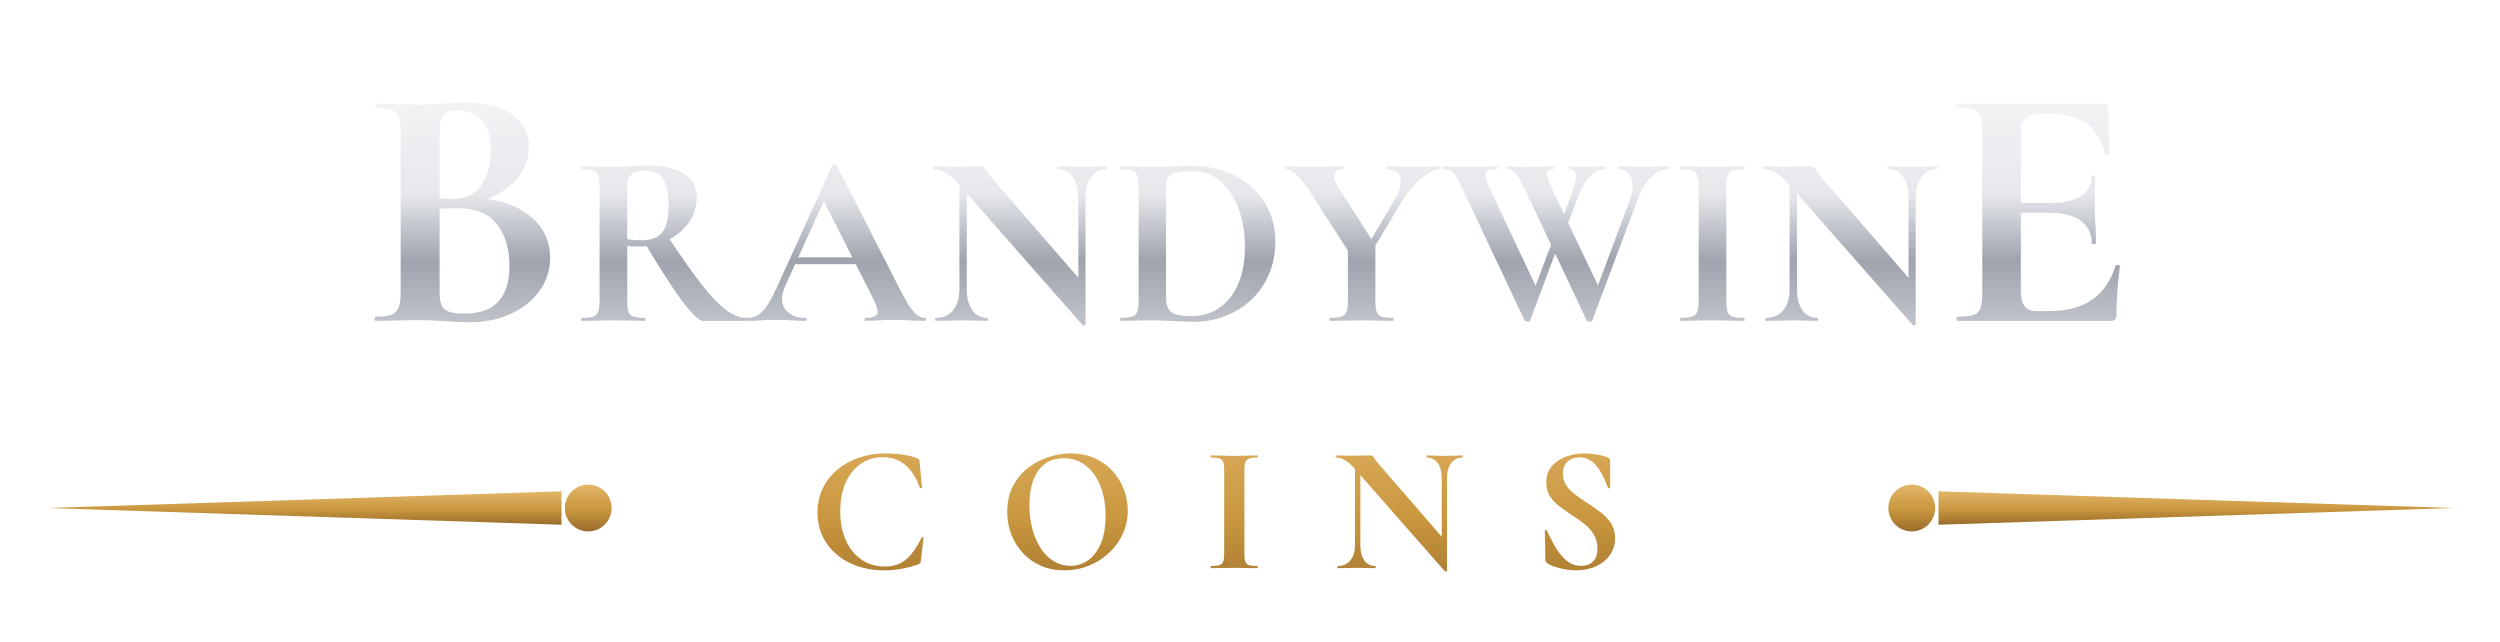
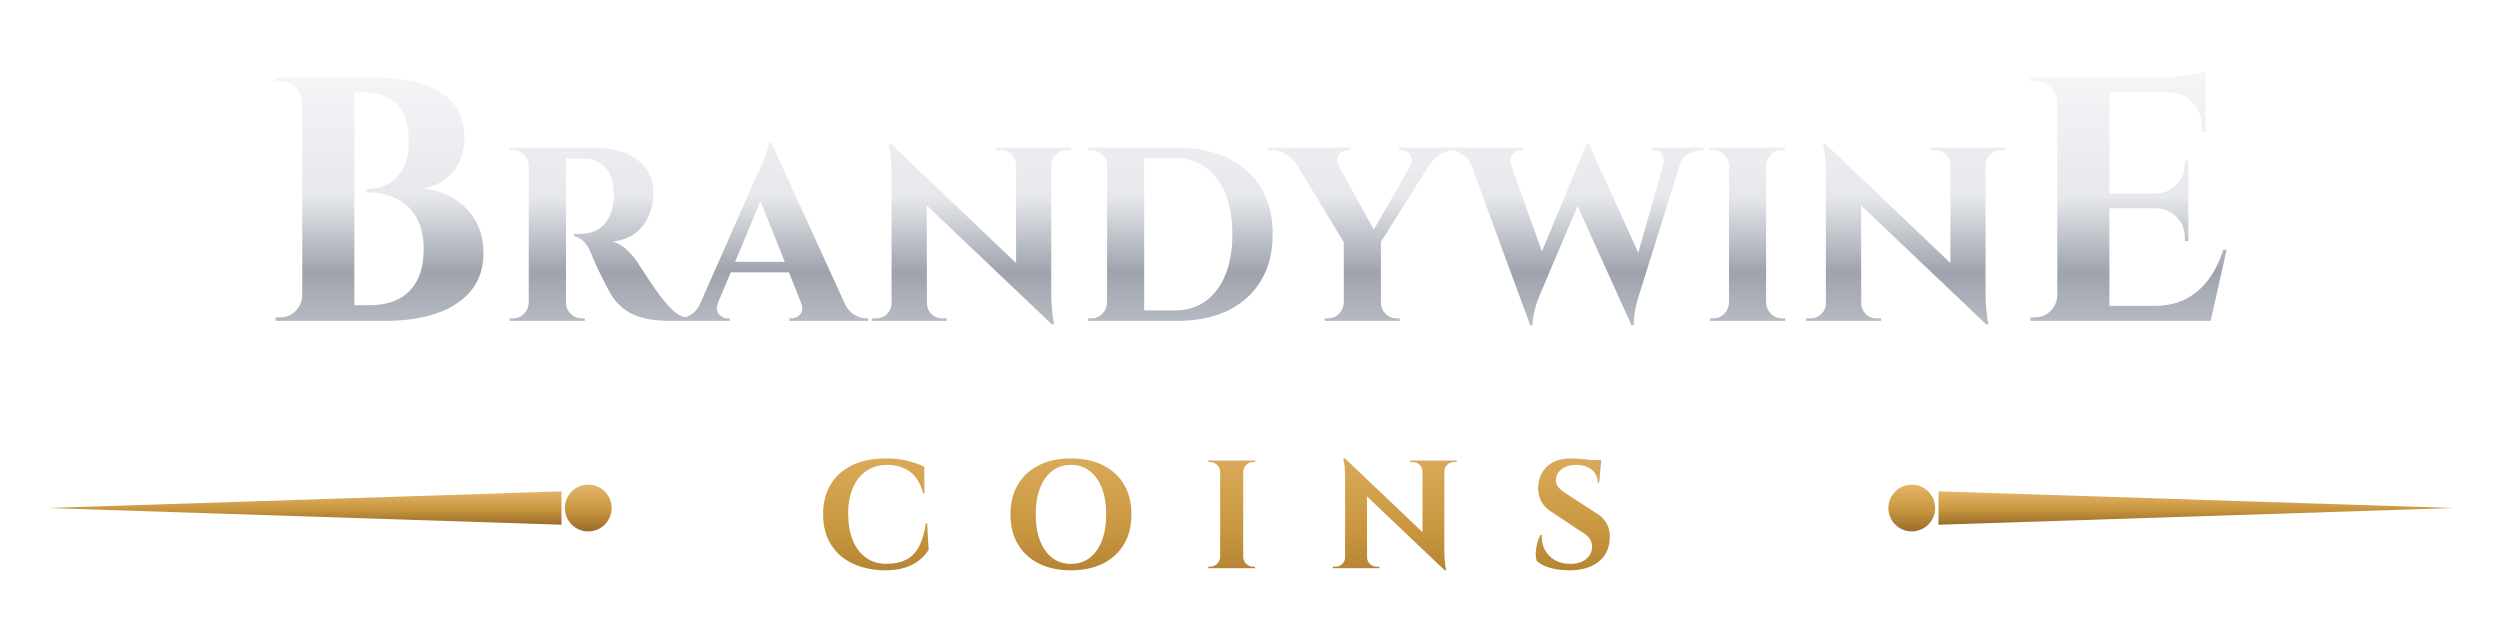
<svg xmlns="http://www.w3.org/2000/svg" viewBox="0 0 748 192" role="img" aria-label="Brandywine Coins">
  <defs>
-     <linearGradient id="bw-silver" gradientUnits="userSpaceOnUse" x1="0" y1="0.00" x2="0" y2="126.00">
+     <linearGradient id="bw-silver" gradientUnits="userSpaceOnUse" x1="0" y1="-6.00" x2="0" y2="135.00">
      <stop offset="0%" stop-color="#FFFFFF" />
      <stop offset="46%" stop-color="#E6E8EC" />
      <stop offset="62%" stop-color="#9EA3AD" />
      <stop offset="100%" stop-color="#F4F5F7" />
    </linearGradient>
-     <linearGradient id="bw-gold" gradientUnits="userSpaceOnUse" x1="0" y1="120.00" x2="0" y2="185.00">
+     <linearGradient id="bw-gold" gradientUnits="userSpaceOnUse" x1="0" y1="125.00" x2="0" y2="187.00">
      <stop offset="0%" stop-color="#E3B569" />
      <stop offset="55%" stop-color="#C8963E" />
      <stop offset="100%" stop-color="#9A6C2C" />
    </linearGradient>
    <linearGradient id="bw-gold-orn" x1="0" y1="0" x2="0" y2="1">
      <stop offset="0%" stop-color="#E3B569" />
      <stop offset="55%" stop-color="#C8963E" />
      <stop offset="100%" stop-color="#9A6C2C" />
    </linearGradient>
  </defs>
-   <path fill="url(#bw-silver)" d="M139.96 61.16 141.10 59.29Q148.28 59.29 153.53 61.58Q158.78 63.86 161.69 67.87Q164.60 71.87 164.60 77.18Q164.60 82.58 161.48 86.95Q158.36 91.32 152.90 93.87Q147.44 96.42 140.58 96.42Q137.77 96.42 133.46 96.10Q129.14 95.79 125.60 95.79Q121.86 95.79 118.48 95.90Q115.10 96.00 112.40 96.00Q112.08 96.00 112.08 95.38Q112.08 94.75 112.40 94.75Q115.31 94.75 116.92 94.23Q118.53 93.71 119.21 92.15Q119.88 90.59 119.88 87.58V39.42Q119.88 36.41 119.26 34.90Q118.64 33.39 117.02 32.82Q115.41 32.25 112.50 32.25Q112.29 32.25 112.29 31.62Q112.29 31.00 112.50 31.00Q115.20 31.00 118.53 31.16Q121.86 31.31 125.60 31.31Q128.62 31.31 131.84 31.00Q135.07 30.69 138.40 30.69Q144.64 30.69 149.06 32.20Q153.48 33.70 155.87 36.67Q158.26 39.63 158.26 44.10Q158.26 49.82 153.68 54.56Q149.11 59.29 139.96 61.16ZM136.84 32.98Q134.86 32.98 133.66 33.60Q132.47 34.22 132.00 35.63Q131.53 37.03 131.53 39.63V60.02L127.68 59.29Q131.12 59.39 133.30 59.44Q135.48 59.50 135.69 59.50Q141.31 59.50 144.12 55.28Q146.92 51.07 146.92 45.04Q146.92 41.09 145.73 38.38Q144.53 35.68 142.30 34.33Q140.06 32.98 136.84 32.98ZM138.81 93.82Q145.99 93.82 149.21 90.12Q152.44 86.43 152.44 79.67Q152.44 71.98 148.74 67.14Q145.05 62.30 136.94 62.30Q135.90 62.30 133.40 62.36Q130.91 62.41 128.10 62.93L131.53 61.68V87.58Q131.53 89.66 132.00 91.06Q132.47 92.46 134.03 93.14Q135.59 93.82 138.81 93.82Z M210.24 96.00Q209.13 96.00 206.65 93.22Q204.18 90.45 200.70 85.20Q197.22 79.94 192.85 72.62L199.66 70.54Q205.58 79.50 209.76 84.90Q213.94 90.30 217.20 92.71Q220.46 95.11 223.42 95.11Q223.56 95.11 223.56 95.56Q223.56 96.00 223.42 96.00Q218.24 96.00 214.98 96.00Q211.72 96.00 210.24 96.00ZM194.33 49.53Q201.14 49.53 204.80 52.01Q208.47 54.49 208.47 58.93Q208.47 63.29 206.03 66.66Q203.58 70.03 199.77 71.88Q195.96 73.73 191.74 73.73Q190.71 73.73 189.63 73.73Q188.56 73.73 187.67 73.65V90.01Q187.67 92.15 188.04 93.26Q188.41 94.37 189.52 94.74Q190.63 95.11 192.93 95.11Q193.08 95.11 193.08 95.56Q193.08 96.00 192.93 96.00Q191.00 96.00 188.64 95.93Q186.27 95.85 183.46 95.85Q180.79 95.85 178.39 95.93Q175.98 96.00 174.06 96.00Q173.84 96.00 173.84 95.56Q173.84 95.11 174.06 95.11Q176.35 95.11 177.46 94.74Q178.57 94.37 178.98 93.26Q179.39 92.15 179.39 90.01V55.74Q179.39 53.60 179.02 52.53Q178.65 51.45 177.54 51.05Q176.43 50.64 174.13 50.64Q173.98 50.64 173.98 50.19Q173.98 49.75 174.13 49.75Q176.06 49.75 178.42 49.86Q180.79 49.97 183.46 49.97Q185.90 49.97 188.82 49.75Q191.74 49.53 194.33 49.53ZM200.03 61.74Q200.03 57.37 199.14 55.08Q198.26 52.78 196.70 51.93Q195.15 51.08 193.15 51.08Q190.19 51.08 188.93 52.19Q187.67 53.30 187.67 55.89V71.58Q188.71 71.73 189.89 71.80Q191.08 71.88 191.97 71.88Q196.33 71.88 198.18 69.47Q200.03 67.07 200.03 61.74Z M236.32 79.05 237.43 76.98H258.74L259.26 79.05ZM276.72 95.11Q277.09 95.11 277.09 95.56Q277.09 96.00 276.72 96.00Q274.50 96.00 272.10 95.85Q269.69 95.70 267.47 95.70Q264.96 95.70 263.11 95.85Q261.26 96.00 258.96 96.00Q258.67 96.00 258.67 95.56Q258.67 95.11 258.96 95.11Q262.00 95.11 262.48 93.89Q262.96 92.67 261.11 89.04L246.09 59.37L249.71 53.01L234.99 85.49Q232.99 89.93 234.91 92.52Q236.84 95.11 240.98 95.11Q241.35 95.11 241.35 95.56Q241.35 96.00 240.98 96.00Q238.76 96.00 236.91 95.85Q235.06 95.70 232.25 95.70Q229.36 95.70 227.62 95.85Q225.88 96.00 223.37 96.00Q223.07 96.00 223.07 95.56Q223.07 95.11 223.37 95.11Q225.37 95.11 226.81 94.26Q228.25 93.41 229.70 91.15Q231.14 88.90 232.99 84.75L249.05 49.45Q249.12 49.23 249.71 49.20Q250.30 49.16 250.38 49.45L268.88 85.86Q270.65 89.34 271.95 91.38Q273.24 93.41 274.39 94.26Q275.54 95.11 276.72 95.11Z M287.05 86.60V51.45L289.27 51.60V86.60Q289.27 90.52 290.89 92.82Q292.52 95.11 295.41 95.11Q295.56 95.11 295.56 95.56Q295.56 96.00 295.41 96.00Q293.78 96.00 292.04 95.93Q290.30 95.85 288.23 95.85Q286.01 95.85 283.90 95.93Q281.79 96.00 280.02 96.00Q279.79 96.00 279.79 95.56Q279.79 95.11 280.02 95.11Q283.27 95.11 285.16 92.82Q287.05 90.52 287.05 86.60ZM324.79 97.11Q324.79 97.33 324.45 97.37Q324.12 97.41 323.97 97.33L287.49 55.82Q284.83 52.78 282.98 51.71Q281.13 50.64 279.28 50.64Q279.13 50.64 279.13 50.19Q279.13 49.75 279.28 49.75Q280.76 49.75 282.31 49.82Q283.86 49.90 285.20 49.90Q287.86 49.90 290.01 49.82Q292.15 49.75 293.34 49.75Q294.30 49.75 294.78 50.60Q295.26 51.45 297.04 53.60L324.19 84.90ZM324.79 59.22V97.11L322.64 94.89V59.22Q322.64 55.30 321.01 52.97Q319.38 50.64 316.50 50.64Q316.35 50.64 316.35 50.19Q316.35 49.75 316.50 49.75Q318.13 49.75 319.87 49.86Q321.60 49.97 323.68 49.97Q325.67 49.97 327.60 49.86Q329.52 49.75 331.15 49.75Q331.30 49.75 331.30 50.19Q331.30 50.64 331.15 50.64Q328.19 50.64 326.49 52.97Q324.79 55.30 324.79 59.22Z M357.16 96.30Q354.80 96.30 351.24 96.07Q347.69 95.85 344.75 95.85Q342.07 95.85 339.64 95.93Q337.20 96.00 335.26 96.00Q335.11 96.00 335.11 95.56Q335.11 95.11 335.26 95.11Q337.54 95.11 338.71 94.74Q339.88 94.37 340.27 93.26Q340.66 92.15 340.66 90.01V55.74Q340.66 53.60 340.28 52.53Q339.89 51.45 338.77 51.05Q337.65 50.64 335.41 50.64Q335.19 50.64 335.19 50.19Q335.19 49.75 335.41 49.75Q337.33 49.75 339.70 49.86Q342.07 49.97 344.77 49.97Q347.47 49.97 350.66 49.79Q353.85 49.60 356.13 49.60Q363.82 49.60 369.53 52.56Q375.24 55.52 378.41 60.63Q381.58 65.73 381.58 72.10Q381.58 77.65 379.66 82.12Q377.73 86.60 374.34 89.75Q370.94 92.89 366.52 94.59Q362.09 96.30 357.16 96.30ZM356.42 94.59Q361.12 94.59 364.73 92.19Q368.34 89.78 370.41 85.11Q372.48 80.43 372.48 73.72Q372.48 67.44 370.56 62.33Q368.63 57.22 365.15 54.23Q361.67 51.23 356.87 51.23Q352.55 51.23 350.71 52.04Q348.88 52.85 348.88 55.89V89.19Q348.88 91.93 350.31 93.26Q351.74 94.59 356.42 94.59Z M408.04 75.43 417.14 59.96Q419.58 55.82 419.03 53.23Q418.47 50.64 415.00 50.64Q414.77 50.64 414.77 50.19Q414.77 49.75 415.00 49.75Q417.36 49.75 419.44 49.86Q421.51 49.97 424.99 49.97Q426.84 49.97 427.98 49.86Q429.13 49.75 430.76 49.75Q430.91 49.75 430.91 50.19Q430.91 50.64 430.76 50.64Q429.28 50.64 427.21 51.93Q425.13 53.23 423.06 55.45Q420.99 57.67 419.21 60.63L409.59 76.69ZM403.75 75.72 392.50 58.26Q389.54 53.67 387.80 52.16Q386.06 50.64 384.88 50.64Q384.66 50.64 384.66 50.19Q384.66 49.75 384.88 49.75Q385.99 49.75 387.17 49.86Q388.36 49.97 389.47 49.97Q391.54 49.97 393.91 49.94Q396.27 49.90 398.38 49.82Q400.49 49.75 401.82 49.75Q401.97 49.75 401.97 50.19Q401.97 50.64 401.82 50.64Q399.68 50.64 399.27 52.12Q398.86 53.60 400.20 55.60L410.85 72.39ZM403.30 73.06 411.52 72.39V90.01Q411.52 92.15 411.89 93.26Q412.26 94.37 413.37 94.74Q414.48 95.11 416.77 95.11Q416.99 95.11 416.99 95.56Q416.99 96.00 416.77 96.00Q414.85 96.00 412.52 95.93Q410.19 95.85 407.37 95.85Q404.71 95.85 402.27 95.93Q399.83 96.00 397.90 96.00Q397.75 96.00 397.75 95.56Q397.75 95.11 397.90 95.11Q400.20 95.11 401.34 94.74Q402.49 94.37 402.90 93.26Q403.30 92.15 403.30 90.01Z M466.91 71.51 457.81 95.93Q457.74 96.22 457.04 96.22Q456.33 96.22 456.18 95.93L437.31 55.89Q436.28 53.67 435.54 52.56Q434.80 51.45 433.95 51.05Q433.10 50.64 431.69 50.64Q431.47 50.64 431.47 50.19Q431.47 49.75 431.69 49.75Q432.58 49.75 433.06 49.82Q433.54 49.90 434.39 49.94Q435.24 49.97 437.09 49.97Q440.42 49.97 442.38 49.94Q444.34 49.90 445.60 49.82Q446.86 49.75 447.82 49.75Q448.04 49.75 448.04 50.19Q448.04 50.64 447.82 50.64Q444.79 50.64 444.49 51.86Q444.20 53.08 446.12 57.22L460.11 86.90L457.00 92.00L465.51 69.43ZM499.18 49.75Q499.33 49.75 499.33 50.19Q499.33 50.64 499.18 50.64Q496.44 50.64 494.04 52.97Q491.63 55.30 490.08 59.37L476.39 95.93Q476.31 96.22 475.61 96.22Q474.91 96.22 474.76 95.93L455.89 55.89Q454.70 53.45 453.59 52.04Q452.48 50.64 451.15 50.64Q450.93 50.64 450.93 50.19Q450.93 49.75 451.15 49.75Q451.89 49.75 452.34 49.82Q452.78 49.90 453.48 49.94Q454.19 49.97 455.74 49.97Q459.88 49.97 461.70 49.86Q463.51 49.75 464.69 49.75Q464.92 49.75 464.92 50.19Q464.92 50.64 464.69 50.64Q462.70 50.64 462.73 51.86Q462.77 53.08 464.69 57.22L478.83 86.90L475.65 92.00L487.63 59.89Q489.11 55.89 488.12 53.27Q487.12 50.64 484.30 50.64Q484.08 50.64 484.08 50.19Q484.08 49.75 484.30 49.75Q486.23 49.75 488.04 49.86Q489.85 49.97 492.59 49.97Q494.66 49.97 496.00 49.86Q497.33 49.75 499.18 49.75ZM465.95 69.43 469.80 59.15Q471.50 54.78 471.47 52.71Q471.43 50.64 469.58 50.64Q469.36 50.64 469.36 50.19Q469.36 49.75 469.58 49.75Q470.32 49.75 470.54 49.82Q470.76 49.90 471.47 49.94Q472.17 49.97 474.39 49.97Q476.24 49.97 477.39 49.86Q478.53 49.75 480.16 49.75Q480.31 49.75 480.31 50.19Q480.31 50.64 480.16 50.64Q477.64 50.64 475.65 52.78Q473.65 54.93 471.95 59.37L467.36 71.51Z M516.52 90.01Q516.52 92.15 516.89 93.26Q517.26 94.37 518.37 94.74Q519.48 95.11 521.78 95.11Q522.00 95.11 522.00 95.56Q522.00 96.00 521.78 96.00Q519.84 96.00 517.49 95.93Q515.14 95.85 512.31 95.85Q509.61 95.85 507.20 95.93Q504.79 96.00 502.83 96.00Q502.69 96.00 502.69 95.56Q502.69 95.11 502.86 95.11Q505.11 95.11 506.27 94.74Q507.42 94.37 507.83 93.26Q508.24 92.15 508.24 90.01V55.74Q508.24 53.60 507.85 52.53Q507.46 51.45 506.29 51.05Q505.12 50.64 502.83 50.64Q502.69 50.64 502.69 50.19Q502.69 49.75 502.83 49.75Q504.79 49.75 507.20 49.86Q509.61 49.97 512.31 49.97Q515.14 49.97 517.53 49.86Q519.92 49.75 521.78 49.75Q522.00 49.75 522.00 50.19Q522.00 50.64 521.78 50.64Q519.54 50.64 518.41 51.08Q517.29 51.53 516.91 52.64Q516.52 53.75 516.52 55.89Z M535.44 86.60V51.45L537.66 51.60V86.60Q537.66 90.52 539.29 92.82Q540.91 95.11 543.80 95.11Q543.95 95.11 543.95 95.56Q543.95 96.00 543.80 96.00Q542.17 96.00 540.43 95.93Q538.69 95.85 536.62 95.85Q534.40 95.85 532.29 95.93Q530.18 96.00 528.41 96.00Q528.19 96.00 528.19 95.56Q528.19 95.11 528.41 95.11Q531.66 95.11 533.55 92.82Q535.44 90.52 535.44 86.60ZM573.18 97.11Q573.18 97.33 572.84 97.37Q572.51 97.41 572.36 97.33L535.88 55.82Q533.22 52.78 531.37 51.71Q529.52 50.64 527.67 50.64Q527.52 50.64 527.52 50.19Q527.52 49.75 527.67 49.75Q529.15 49.75 530.70 49.82Q532.26 49.90 533.59 49.90Q536.25 49.90 538.40 49.82Q540.54 49.75 541.73 49.75Q542.69 49.75 543.17 50.60Q543.65 51.45 545.43 53.60L572.59 84.90ZM573.18 59.22V97.11L571.03 94.89V59.22Q571.03 55.30 569.40 52.97Q567.78 50.64 564.89 50.64Q564.74 50.64 564.74 50.19Q564.74 49.75 564.89 49.75Q566.52 49.75 568.26 49.86Q570.00 49.97 572.07 49.97Q574.07 49.97 575.99 49.86Q577.91 49.75 579.54 49.75Q579.69 49.75 579.69 50.19Q579.69 50.64 579.54 50.64Q576.58 50.64 574.88 52.97Q573.18 55.30 573.18 59.22Z M631.68 96.00H585.71Q585.40 96.00 585.40 95.38Q585.40 94.75 585.71 94.75Q588.93 94.75 590.49 94.23Q592.05 93.71 592.57 92.15Q593.09 90.59 593.09 87.58V39.42Q593.09 36.41 592.57 34.90Q592.05 33.39 590.49 32.82Q588.93 32.25 585.71 32.25Q585.40 32.25 585.40 31.62Q585.40 31.00 585.71 31.00H629.81Q630.85 31.00 630.85 31.94L631.05 45.77Q631.05 45.98 630.53 46.08Q630.01 46.18 629.81 45.87Q628.14 39.74 624.19 36.88Q620.24 34.02 613.79 34.02H610.67Q608.59 34.02 607.24 34.59Q605.89 35.16 605.26 36.41Q604.64 37.66 604.64 39.53V87.16Q604.64 89.14 605.16 90.49Q605.68 91.84 606.72 92.46Q607.76 93.09 609.42 93.09H612.85Q620.97 93.09 625.85 89.76Q630.74 86.43 633.03 79.46Q633.13 79.15 633.71 79.31Q634.28 79.46 634.28 79.67Q633.86 82.69 633.55 86.80Q633.24 90.90 633.24 94.44Q633.24 96.00 631.68 96.00ZM625.85 72.81Q625.85 68.54 622.63 66.10Q619.41 63.66 613.17 63.66H599.13V60.74H613.27Q619.41 60.74 622.58 58.61Q625.75 56.48 625.75 52.84Q625.75 52.53 626.32 52.53Q626.89 52.53 626.89 52.84Q626.89 56.27 626.84 58.20Q626.79 60.12 626.79 62.20Q626.79 64.80 626.95 67.30Q627.10 69.79 627.10 72.81Q627.10 73.02 626.48 73.02Q625.85 73.02 625.85 72.81Z" />
-   <path fill="url(#bw-gold)" d="M265.00 135.66Q266.62 135.66 268.38 135.82Q270.13 135.98 271.70 136.30Q273.27 136.63 274.35 137.11Q274.83 137.28 274.97 137.52Q275.10 137.76 275.16 138.36L275.86 145.86Q275.86 146.02 275.59 146.08Q275.32 146.13 275.21 145.92Q273.70 141.54 270.92 139.17Q268.14 136.79 264.14 136.79Q260.47 136.79 257.58 138.76Q254.69 140.73 253.04 144.35Q251.40 147.97 251.40 152.99Q251.40 156.77 252.37 159.82Q253.34 162.87 255.12 165.03Q256.90 167.19 259.33 168.35Q261.76 169.51 264.68 169.51Q268.51 169.51 271.02 167.44Q273.54 165.36 275.75 160.82Q275.86 160.66 276.10 160.71Q276.34 160.77 276.34 160.93L275.53 167.62Q275.48 168.27 275.34 168.46Q275.21 168.65 274.72 168.87Q272.13 169.78 269.57 170.22Q267.00 170.65 264.68 170.65Q258.85 170.65 254.31 168.46Q249.78 166.27 247.18 162.36Q244.59 158.44 244.59 153.37Q244.59 149.48 246.13 146.21Q247.67 142.95 250.45 140.60Q253.23 138.25 256.96 136.95Q260.68 135.66 265.00 135.66Z M318.47 170.65Q314.59 170.65 311.43 169.27Q308.27 167.89 306.03 165.46Q303.79 163.03 302.57 159.88Q301.36 156.72 301.36 153.15Q301.36 148.78 303.06 145.48Q304.76 142.19 307.57 140.00Q310.37 137.82 313.72 136.74Q317.07 135.66 320.36 135.66Q324.36 135.66 327.52 137.09Q330.68 138.52 332.89 140.95Q335.11 143.38 336.27 146.46Q337.43 149.53 337.43 152.77Q337.43 156.55 335.92 159.79Q334.40 163.03 331.79 165.46Q329.17 167.89 325.74 169.27Q322.31 170.65 318.47 170.65ZM320.26 169.30Q323.28 169.30 325.66 167.57Q328.03 165.84 329.41 162.49Q330.79 159.15 330.79 154.34Q330.79 149.37 329.27 145.48Q327.76 141.60 324.95 139.36Q322.15 137.11 318.20 137.11Q313.29 137.11 310.64 140.84Q308.00 144.57 308.00 151.15Q308.00 155.10 308.92 158.42Q309.83 161.74 311.48 164.19Q313.13 166.65 315.37 167.97Q317.61 169.30 320.26 169.30Z M372.33 165.63Q372.33 167.19 372.60 168.00Q372.87 168.81 373.68 169.08Q374.49 169.35 376.16 169.35Q376.32 169.35 376.32 169.68Q376.32 170.00 376.16 170.00Q374.74 170.00 373.03 169.95Q371.32 169.89 369.25 169.89Q367.28 169.89 365.53 169.95Q363.77 170.00 362.34 170.00Q362.23 170.00 362.23 169.68Q362.23 169.35 362.36 169.35Q364.00 169.35 364.84 169.08Q365.69 168.81 365.98 168.00Q366.28 167.19 366.28 165.63V140.62Q366.28 139.06 366.00 138.27Q365.71 137.49 364.86 137.19Q364.00 136.90 362.34 136.90Q362.23 136.90 362.23 136.57Q362.23 136.25 362.34 136.25Q363.77 136.25 365.53 136.33Q367.28 136.41 369.25 136.41Q371.32 136.41 373.06 136.33Q374.80 136.25 376.16 136.25Q376.32 136.25 376.32 136.57Q376.32 136.90 376.16 136.90Q374.53 136.90 373.71 137.22Q372.89 137.55 372.61 138.36Q372.33 139.17 372.33 140.73Z M405.40 163.14V137.49L407.02 137.60V163.14Q407.02 166.00 408.21 167.68Q409.39 169.35 411.50 169.35Q411.61 169.35 411.61 169.68Q411.61 170.00 411.50 170.00Q410.31 170.00 409.04 169.95Q407.77 169.89 406.26 169.89Q404.64 169.89 403.10 169.95Q401.56 170.00 400.27 170.00Q400.11 170.00 400.11 169.68Q400.11 169.35 400.27 169.35Q402.64 169.35 404.02 167.68Q405.40 166.00 405.40 163.14ZM432.94 170.81Q432.94 170.97 432.69 171.00Q432.45 171.03 432.34 170.97L405.72 140.68Q403.78 138.46 402.43 137.68Q401.08 136.90 399.73 136.90Q399.62 136.90 399.62 136.57Q399.62 136.25 399.73 136.25Q400.81 136.25 401.94 136.30Q403.08 136.36 404.05 136.36Q405.99 136.36 407.56 136.30Q409.12 136.25 409.99 136.25Q410.69 136.25 411.04 136.87Q411.39 137.49 412.69 139.06L432.51 161.90ZM432.94 143.16V170.81L431.37 169.19V143.16Q431.37 140.30 430.18 138.60Q429.00 136.90 426.89 136.90Q426.78 136.90 426.78 136.57Q426.78 136.25 426.89 136.25Q428.08 136.25 429.35 136.33Q430.62 136.41 432.13 136.41Q433.59 136.41 434.99 136.33Q436.39 136.25 437.58 136.25Q437.69 136.25 437.69 136.57Q437.69 136.90 437.58 136.90Q435.42 136.90 434.18 138.60Q432.94 140.30 432.94 143.16Z M467.62 141.70Q467.62 143.76 468.68 145.30Q469.73 146.83 471.43 148.08Q473.13 149.32 475.02 150.56Q477.07 151.86 478.94 153.29Q480.80 154.72 482.01 156.58Q483.23 158.44 483.23 161.04Q483.23 163.90 481.69 166.06Q480.15 168.22 477.53 169.43Q474.91 170.65 471.56 170.65Q469.94 170.65 468.19 170.32Q466.43 170.00 465.00 169.51Q463.57 169.03 462.92 168.49Q462.71 168.33 462.55 168.14Q462.38 167.95 462.38 167.46L462.22 158.88Q462.17 158.61 462.47 158.58Q462.76 158.55 462.82 158.77Q463.63 160.44 464.60 162.31Q465.57 164.17 466.79 165.73Q468.00 167.30 469.51 168.30Q471.02 169.30 472.97 169.30Q474.21 169.30 475.34 168.87Q476.48 168.43 477.21 167.30Q477.94 166.17 477.94 164.17Q477.94 161.63 476.80 159.82Q475.67 158.01 473.89 156.63Q472.10 155.26 470.16 154.02Q468.27 152.77 466.54 151.45Q464.81 150.13 463.73 148.43Q462.65 146.73 462.65 144.35Q462.65 141.33 464.36 139.41Q466.06 137.49 468.68 136.57Q471.29 135.66 473.99 135.66Q475.94 135.66 477.88 136.01Q479.83 136.36 480.96 136.84Q481.50 137.06 481.64 137.33Q481.77 137.60 481.77 137.92V145.86Q481.77 146.02 481.53 146.11Q481.28 146.19 481.18 146.02Q480.85 145.38 480.26 143.89Q479.66 142.41 478.69 140.79Q477.72 139.17 476.21 138.00Q474.70 136.84 472.54 136.84Q471.19 136.84 470.08 137.38Q468.97 137.92 468.30 138.98Q467.62 140.03 467.62 141.70Z" />
+   <path fill="url(#bw-silver)" d="M94.56 23.20H112.53Q120.12 23.20 126.08 25.01Q132.04 26.81 135.49 30.71Q138.95 34.61 138.95 41.01Q138.95 45.76 137.09 49.06Q135.24 52.37 132.36 54.18Q129.47 55.99 126.18 56.38Q131.44 56.83 135.63 59.32Q139.83 61.81 142.24 65.96Q144.66 70.11 144.66 75.69Q144.66 82.34 141.00 86.88Q137.34 91.43 130.74 93.71Q124.15 96.00 115.38 96.00H105.10Q105.10 96.00 105.15 94.81Q105.20 93.62 105.20 92.47Q105.20 91.31 105.20 91.31H110.86Q115.51 91.31 119.09 89.54Q122.68 87.78 124.72 84.03Q126.76 80.29 126.76 74.46Q126.76 69.90 125.37 66.67Q123.99 63.44 121.62 61.41Q119.25 59.38 116.16 58.45Q113.06 57.52 109.57 57.52V56.58Q112.02 56.58 114.30 55.81Q116.58 55.04 118.37 53.38Q120.16 51.73 121.23 48.98Q122.31 46.22 122.31 42.31Q122.31 37.06 120.65 33.82Q119.00 30.59 116.03 29.13Q113.06 27.66 109.02 27.66H95.60Q95.60 27.56 95.34 26.50Q95.08 25.43 94.82 24.32Q94.56 23.20 94.56 23.20ZM106.03 23.20V96.00H90.43V23.20ZM90.74 88.41V96.00H82.42L82.46 94.96Q82.67 94.96 83.17 94.96Q83.67 94.96 83.78 94.96Q86.48 94.96 88.42 93.04Q90.37 91.11 90.43 88.41ZM90.74 30.79H90.43Q90.37 28.09 88.42 26.16Q86.48 24.24 83.78 24.24Q83.67 24.24 83.17 24.24Q82.67 24.24 82.46 24.24L82.42 23.20H90.74Z M168.38 44.20H177.92Q181.25 44.20 184.42 44.94Q187.60 45.67 190.07 47.31Q192.55 48.94 194.02 51.61Q195.50 54.27 195.50 58.16Q195.50 61.26 194.21 64.36Q192.93 67.46 190.26 69.63Q187.59 71.80 183.36 72.25Q185.75 72.99 187.72 74.92Q189.69 76.84 190.94 78.77Q191.03 78.91 191.78 80.10Q192.53 81.30 193.69 83.04Q194.85 84.77 196.09 86.54Q197.33 88.32 198.39 89.64Q200.01 91.67 201.35 92.88Q202.70 94.09 204.17 94.65Q205.64 95.22 207.56 95.26V96.00H200.34Q196.31 96.00 193.04 95.28Q189.78 94.56 187.29 92.88Q184.80 91.21 182.94 88.32Q182.36 87.39 181.66 86.03Q180.95 84.67 180.19 83.14Q179.42 81.60 178.74 80.15Q178.06 78.70 177.55 77.51Q177.04 76.32 176.80 75.65Q175.80 73.31 174.50 72.11Q173.20 70.92 171.79 70.69V69.95Q171.97 69.95 172.64 69.97Q173.32 69.98 174.05 69.95Q176.06 69.92 177.95 69.14Q179.84 68.35 181.30 66.50Q182.76 64.64 183.39 61.40Q183.52 60.72 183.63 59.82Q183.73 58.91 183.66 57.82Q183.45 52.51 181.01 50.03Q178.58 47.55 174.93 47.47Q173.89 47.41 172.67 47.42Q171.46 47.44 170.47 47.44Q169.48 47.44 169.12 47.44Q169.12 47.41 168.94 46.61Q168.75 45.80 168.57 45.00Q168.38 44.20 168.38 44.20ZM169.35 44.20V96.00H158.20V44.20ZM158.42 90.60V96.00H152.50V95.26Q152.59 95.26 153.01 95.26Q153.42 95.26 153.47 95.26Q155.39 95.26 156.76 93.89Q158.13 92.52 158.20 90.60ZM158.42 49.60H158.20Q158.13 47.68 156.76 46.31Q155.39 44.94 153.47 44.94Q153.42 44.94 153.01 44.94Q152.59 44.94 152.50 44.94V44.20H158.42ZM169.12 90.60H169.35Q169.35 92.52 170.75 93.89Q172.16 95.26 174.08 95.26Q174.17 95.26 174.55 95.26Q174.93 95.26 174.97 95.26V96.00H169.12Z M230.77 42.71 254.92 95.56H241.67L226.28 56.98ZM214.86 90.60Q214.25 92.08 214.62 93.11Q214.99 94.15 215.89 94.71Q216.78 95.26 217.67 95.26H218.34V96.00H202.47V95.26Q202.47 95.26 202.81 95.26Q203.14 95.26 203.14 95.26Q204.84 95.26 206.66 94.19Q208.47 93.11 209.65 90.60ZM230.77 42.71 231.03 51.76 212.68 95.78H207.30L226.47 52.40Q226.69 52.00 227.23 50.76Q227.77 49.52 228.42 47.96Q229.06 46.41 229.56 44.97Q230.06 43.53 230.10 42.71ZM238.55 78.36V81.48H216.74V78.36ZM239.64 90.60H252.62Q253.82 93.11 255.63 94.19Q257.43 95.26 259.13 95.26Q259.13 95.26 259.43 95.26Q259.73 95.26 259.73 95.26V96.00H236.16V95.26H236.82Q238.28 95.26 239.41 94.04Q240.54 92.82 239.64 90.60Z M266.65 43.09 313.86 88.07 314.71 97.04 267.49 52.13ZM266.97 90.75V96.00H260.83V95.26Q260.83 95.26 261.50 95.26Q262.16 95.26 262.24 95.26Q264.09 95.26 265.42 93.93Q266.75 92.60 266.75 90.75ZM277.34 90.75Q277.34 92.60 278.68 93.93Q280.01 95.26 281.86 95.26Q281.93 95.26 282.60 95.26Q283.26 95.26 283.26 95.26V96.00H277.12V90.75ZM266.65 43.09 277.27 54.42 277.34 96.00H266.75V52.34Q266.75 48.21 266.33 45.65Q265.91 43.09 265.91 43.09ZM314.53 44.20V87.56Q314.53 90.34 314.74 92.50Q314.96 94.66 315.17 95.85Q315.37 97.04 315.37 97.04H314.71L304.01 85.07V44.20ZM320.45 44.20V44.94Q320.45 44.94 319.78 44.94Q319.12 44.94 319.12 44.94Q317.27 44.94 315.94 46.23Q314.60 47.53 314.53 49.45H314.31V44.20ZM298.02 44.20H304.16V49.45H304.01Q303.94 47.53 302.64 46.23Q301.35 44.94 299.42 44.94Q299.42 44.94 298.76 44.94Q298.09 44.94 298.02 44.94Z M352.43 44.20Q361.16 44.20 367.52 47.33Q373.88 50.46 377.33 56.28Q380.79 62.11 380.79 70.10Q380.79 78.09 377.33 83.90Q373.88 89.71 367.52 92.86Q361.16 96.00 352.43 96.00H334.80L334.72 92.88Q336.88 92.88 339.21 92.88Q341.54 92.88 343.75 92.88Q345.95 92.88 347.71 92.88Q349.47 92.88 350.50 92.88Q351.53 92.88 351.53 92.88Q356.86 92.88 360.71 90.10Q364.55 87.32 366.64 82.22Q368.73 77.11 368.73 70.10Q368.73 63.09 366.64 57.98Q364.55 52.88 360.69 50.10Q356.83 47.32 351.53 47.32Q351.53 47.32 350.45 47.32Q349.37 47.32 347.52 47.32Q345.67 47.32 343.39 47.32Q341.11 47.32 338.67 47.32Q336.23 47.32 333.98 47.32V44.20ZM342.34 44.20V96.00H331.24V44.20ZM331.47 90.60V96.00H325.55V95.26Q325.55 95.26 326.03 95.26Q326.51 95.26 326.51 95.26Q328.43 95.26 329.80 93.89Q331.17 92.52 331.24 90.60ZM331.47 49.60H331.24Q331.24 47.68 329.84 46.31Q328.43 44.94 326.51 44.94Q326.51 44.94 326.06 44.94Q325.62 44.94 325.62 44.94L325.55 44.20H331.47Z M397.62 44.27 412.75 71.82 402.29 72.84 384.96 44.27ZM413.16 72.17V96.00H402.06V72.17ZM425.07 44.27H430.84L412.37 73.64L408.63 72.91ZM422.04 49.53Q422.66 48.49 422.36 47.42Q422.07 46.35 421.27 45.64Q420.46 44.94 419.44 44.94Q419.44 44.94 419.00 44.94Q418.56 44.94 418.56 44.94V44.20H436.20V44.94H435.16Q432.87 44.94 430.85 46.27Q428.83 47.60 427.69 49.31ZM400.52 49.53 387.97 49.31Q386.93 47.60 384.93 46.27Q382.94 44.94 380.57 44.94H379.53V44.20H404.03V44.94Q404.03 44.94 403.57 44.94Q403.11 44.94 403.11 44.94Q401.46 44.94 400.60 46.46Q399.73 47.97 400.52 49.53ZM402.25 90.60V96.00H396.36V95.26Q396.36 95.26 396.80 95.26Q397.25 95.26 397.32 95.26Q399.24 95.26 400.61 93.89Q401.98 92.52 402.06 90.60ZM412.93 90.60H413.16Q413.16 92.52 414.56 93.89Q415.97 95.26 417.89 95.26Q417.89 95.26 418.34 95.26Q418.78 95.26 418.78 95.26V96.00H412.93Z M438.45 44.64H450.46L462.34 78.08L457.85 97.34ZM475.42 43.02 476.77 50.36 460.34 89.12Q460.34 89.12 459.90 90.37Q459.46 91.62 459.02 93.49Q458.59 95.35 458.51 97.34H457.85L455.79 88.55L474.75 43.02ZM475.42 43.09 491.72 79.04 488.16 97.34 470.30 57.87ZM504.07 44.64 490.14 89.12Q490.14 89.12 489.77 90.43Q489.40 91.74 489.08 93.63Q488.77 95.52 488.87 97.34H488.16L486.06 90.01L498.98 44.64ZM497.58 49.53Q498.17 47.31 497.21 46.12Q496.24 44.94 494.76 44.94H494.10V44.20H509.62V44.94Q509.62 44.94 509.32 44.94Q509.03 44.94 509.03 44.94Q507.32 44.94 505.33 46.01Q503.33 47.09 502.51 49.53ZM452.28 49.53H440.24Q439.31 47.09 437.37 46.01Q435.43 44.94 433.73 44.94Q433.73 44.94 433.43 44.94Q433.13 44.94 433.13 44.94V44.20H455.72V44.94H455.05Q453.65 44.94 452.57 46.12Q451.50 47.31 452.28 49.53Z M528.42 44.20V96.00H517.32V44.20ZM517.54 90.60V96.00H511.62V95.26Q511.62 95.26 512.10 95.26Q512.59 95.26 512.59 95.26Q514.51 95.26 515.88 93.89Q517.25 92.52 517.32 90.60ZM517.54 49.60H517.32Q517.25 47.68 515.88 46.31Q514.51 44.94 512.59 44.94Q512.59 44.94 512.10 44.94Q511.62 44.94 511.62 44.94V44.20H517.54ZM528.20 90.60H528.42Q528.50 92.52 529.86 93.89Q531.23 95.26 533.16 95.26Q533.16 95.26 533.60 95.26Q534.05 95.26 534.12 95.26V96.00H528.20ZM528.20 49.60V44.20H534.12V44.94Q534.05 44.94 533.60 44.94Q533.16 44.94 533.16 44.94Q531.23 44.94 529.86 46.31Q528.50 47.68 528.42 49.60Z M546.19 43.09 593.41 88.07 594.26 97.04 547.04 52.13ZM546.52 90.75V96.00H540.38V95.26Q540.38 95.26 541.04 95.26Q541.71 95.26 541.78 95.26Q543.63 95.26 544.97 93.93Q546.30 92.60 546.30 90.75ZM556.89 90.75Q556.89 92.60 558.22 93.93Q559.55 95.26 561.40 95.26Q561.48 95.26 562.14 95.26Q562.81 95.26 562.81 95.26V96.00H556.67V90.75ZM546.19 43.09 556.82 54.42 556.89 96.00H546.30V52.34Q546.30 48.21 545.88 45.65Q545.45 43.09 545.45 43.09ZM594.08 44.20V87.56Q594.08 90.34 594.29 92.50Q594.51 94.66 594.71 95.85Q594.92 97.04 594.92 97.04H594.26L583.56 85.07V44.20ZM600.00 44.20V44.94Q600.00 44.94 599.33 44.94Q598.66 44.94 598.66 44.94Q596.81 44.94 595.48 46.23Q594.15 47.53 594.08 49.45H593.85V44.20ZM577.56 44.20H583.71V49.45H583.56Q583.48 47.53 582.19 46.23Q580.89 44.94 578.97 44.94Q578.97 44.94 578.30 44.94Q577.64 44.94 577.56 44.94Z M631.14 23.20V96.00H615.54V23.20ZM658.59 91.51 661.12 96.00H630.83V91.51ZM654.75 57.93V62.31H630.83V57.93ZM659.85 23.20V27.69H630.83V23.20ZM666.20 74.73 661.43 96.00H641.01L644.75 91.51Q649.95 91.51 653.94 89.48Q657.92 87.45 660.74 83.67Q663.56 79.88 665.18 74.73ZM654.75 62.10V72.12H653.71V71.20Q653.71 67.41 651.21 64.89Q648.71 62.37 644.93 62.31V62.10ZM654.75 48.12V58.14H644.93V57.93Q648.71 57.82 651.24 55.27Q653.77 52.72 653.71 48.94V48.12ZM659.85 27.37V39.48H658.81V38.24Q658.81 33.47 655.97 30.58Q653.13 27.69 648.26 27.58V27.37ZM659.85 21.33V24.34L647.16 23.20Q649.45 23.20 652.00 22.89Q654.55 22.58 656.73 22.16Q658.92 21.74 659.85 21.33ZM615.85 88.41V96.00H607.53V94.96Q607.53 94.96 608.21 94.96Q608.89 94.96 608.89 94.96Q611.59 94.96 613.51 93.04Q615.44 91.11 615.54 88.41ZM615.85 30.79H615.54Q615.48 28.09 613.52 26.16Q611.56 24.24 608.89 24.24Q608.89 24.24 608.23 24.24Q607.57 24.24 607.57 24.24L607.53 23.20H615.85Z" />
+   <path fill="url(#bw-gold)" d="M277.40 156.57 277.85 164.49Q276.83 166.19 275.12 167.57Q273.42 168.96 270.90 169.80Q268.38 170.64 264.93 170.64Q259.31 170.60 255.09 168.60Q250.88 166.60 248.58 162.86Q246.27 159.13 246.27 153.85Q246.27 148.70 248.54 144.95Q250.80 141.20 255.01 139.18Q259.22 137.16 265.07 137.16Q268.75 137.16 271.65 137.90Q274.56 138.64 276.53 139.67L276.61 147.55H276.19Q274.96 143.00 272.14 141.05Q269.32 139.09 265.54 139.09Q261.88 139.09 259.25 140.88Q256.62 142.66 255.20 145.93Q253.77 149.21 253.77 153.75Q253.77 158.30 255.14 161.62Q256.51 164.94 259.01 166.78Q261.51 168.61 264.93 168.71Q268.47 168.71 270.91 167.56Q273.34 166.41 274.84 163.74Q276.33 161.06 277.03 156.57Z M320.41 137.16Q325.94 137.16 330.02 139.19Q334.09 141.23 336.31 144.97Q338.53 148.72 338.53 153.90Q338.53 159.05 336.31 162.81Q334.09 166.57 330.02 168.61Q325.94 170.64 320.41 170.64Q314.89 170.64 310.83 168.61Q306.77 166.57 304.55 162.83Q302.33 159.08 302.33 153.90Q302.33 148.75 304.55 144.99Q306.77 141.23 310.83 139.19Q314.89 137.16 320.41 137.16ZM320.41 168.71Q323.67 168.71 326.04 166.90Q328.40 165.09 329.68 161.78Q330.97 158.47 330.97 153.90Q330.97 149.33 329.68 146.02Q328.40 142.71 326.04 140.90Q323.67 139.09 320.41 139.09Q317.18 139.09 314.82 140.90Q312.46 142.71 311.18 146.02Q309.89 149.33 309.89 153.90Q309.89 158.47 311.18 161.78Q312.46 165.09 314.82 166.90Q317.18 168.71 320.41 168.71Z M371.97 137.80V170.00H365.07V137.80ZM365.20 166.64V170.00H361.52V169.54Q361.52 169.54 361.82 169.54Q362.12 169.54 362.12 169.54Q363.32 169.54 364.17 168.69Q365.02 167.84 365.07 166.64ZM365.20 141.16H365.07Q365.02 139.96 364.17 139.11Q363.32 138.26 362.12 138.26Q362.12 138.26 361.82 138.26Q361.52 138.26 361.52 138.26V137.80H365.20ZM371.83 166.64H371.97Q372.01 167.84 372.86 168.69Q373.71 169.54 374.91 169.54Q374.91 169.54 375.19 169.54Q375.46 169.54 375.51 169.54V170.00H371.83ZM371.83 141.16V137.80H375.51V138.26Q375.46 138.26 375.19 138.26Q374.91 138.26 374.91 138.26Q373.71 138.26 372.86 139.11Q372.01 139.96 371.97 141.16Z M402.38 137.11 431.74 165.07 432.26 170.64 402.91 142.73ZM402.59 166.73V170.00H398.77V169.54Q398.77 169.54 399.18 169.54Q399.60 169.54 399.64 169.54Q400.79 169.54 401.62 168.71Q402.45 167.88 402.45 166.73ZM409.03 166.73Q409.03 167.88 409.86 168.71Q410.69 169.54 411.84 169.54Q411.89 169.54 412.30 169.54Q412.71 169.54 412.71 169.54V170.00H408.90V166.73ZM402.38 137.11 408.99 144.15 409.03 170.00H402.45V142.86Q402.45 140.29 402.19 138.70Q401.92 137.11 401.92 137.11ZM432.15 137.80V164.76Q432.15 166.48 432.28 167.82Q432.42 169.17 432.55 169.90Q432.68 170.64 432.68 170.64H432.26L425.61 163.21V137.80ZM435.83 137.80V138.26Q435.83 138.26 435.42 138.26Q435.00 138.26 435.00 138.26Q433.85 138.26 433.02 139.06Q432.20 139.87 432.15 141.07H432.01V137.80ZM421.89 137.80H425.70V141.07H425.61Q425.57 139.87 424.76 139.06Q423.96 138.26 422.76 138.26Q422.76 138.26 422.35 138.26Q421.93 138.26 421.89 138.26Z M469.94 137.16Q470.85 137.16 472.21 137.25Q473.58 137.34 475.01 137.50Q476.45 137.66 477.55 137.82Q478.65 137.98 479.04 138.17L478.48 144.39H478.04Q478.04 141.99 476.26 140.54Q474.48 139.09 471.56 139.09Q468.86 139.09 467.24 140.37Q465.62 141.65 465.54 143.52Q465.46 144.87 466.38 145.89Q467.30 146.91 468.75 147.78L477.53 153.50Q479.64 154.70 480.71 156.62Q481.79 158.54 481.65 161.12Q481.45 165.61 478.23 168.13Q475.02 170.64 469.50 170.64Q467.44 170.64 465.54 170.30Q463.64 169.96 462.16 169.33Q460.67 168.70 459.81 167.83Q459.44 166.85 459.50 165.41Q459.56 163.97 459.95 162.50Q460.34 161.03 460.92 160.04H461.33Q461.16 162.42 462.18 164.42Q463.20 166.42 465.22 167.58Q467.24 168.74 469.99 168.71Q473.00 168.65 474.68 167.17Q476.35 165.69 476.35 163.55Q476.35 162.13 475.49 160.98Q474.62 159.83 472.69 158.79L464.67 153.45Q462.20 152.05 461.10 149.89Q460.00 147.72 460.25 145.21Q460.45 142.83 461.65 141.01Q462.85 139.19 464.94 138.17Q467.04 137.16 469.94 137.16ZM479.10 137.62 479.02 138.58H473.59V137.62Z" />
  <g fill="url(#bw-gold-orn)">
    <polygon points="14,152 168,147 168,157" />
    <circle cx="176" cy="152" r="7" />
    <circle cx="572" cy="152" r="7" />
    <polygon points="734,152 580,147 580,157" />
  </g>
</svg>
